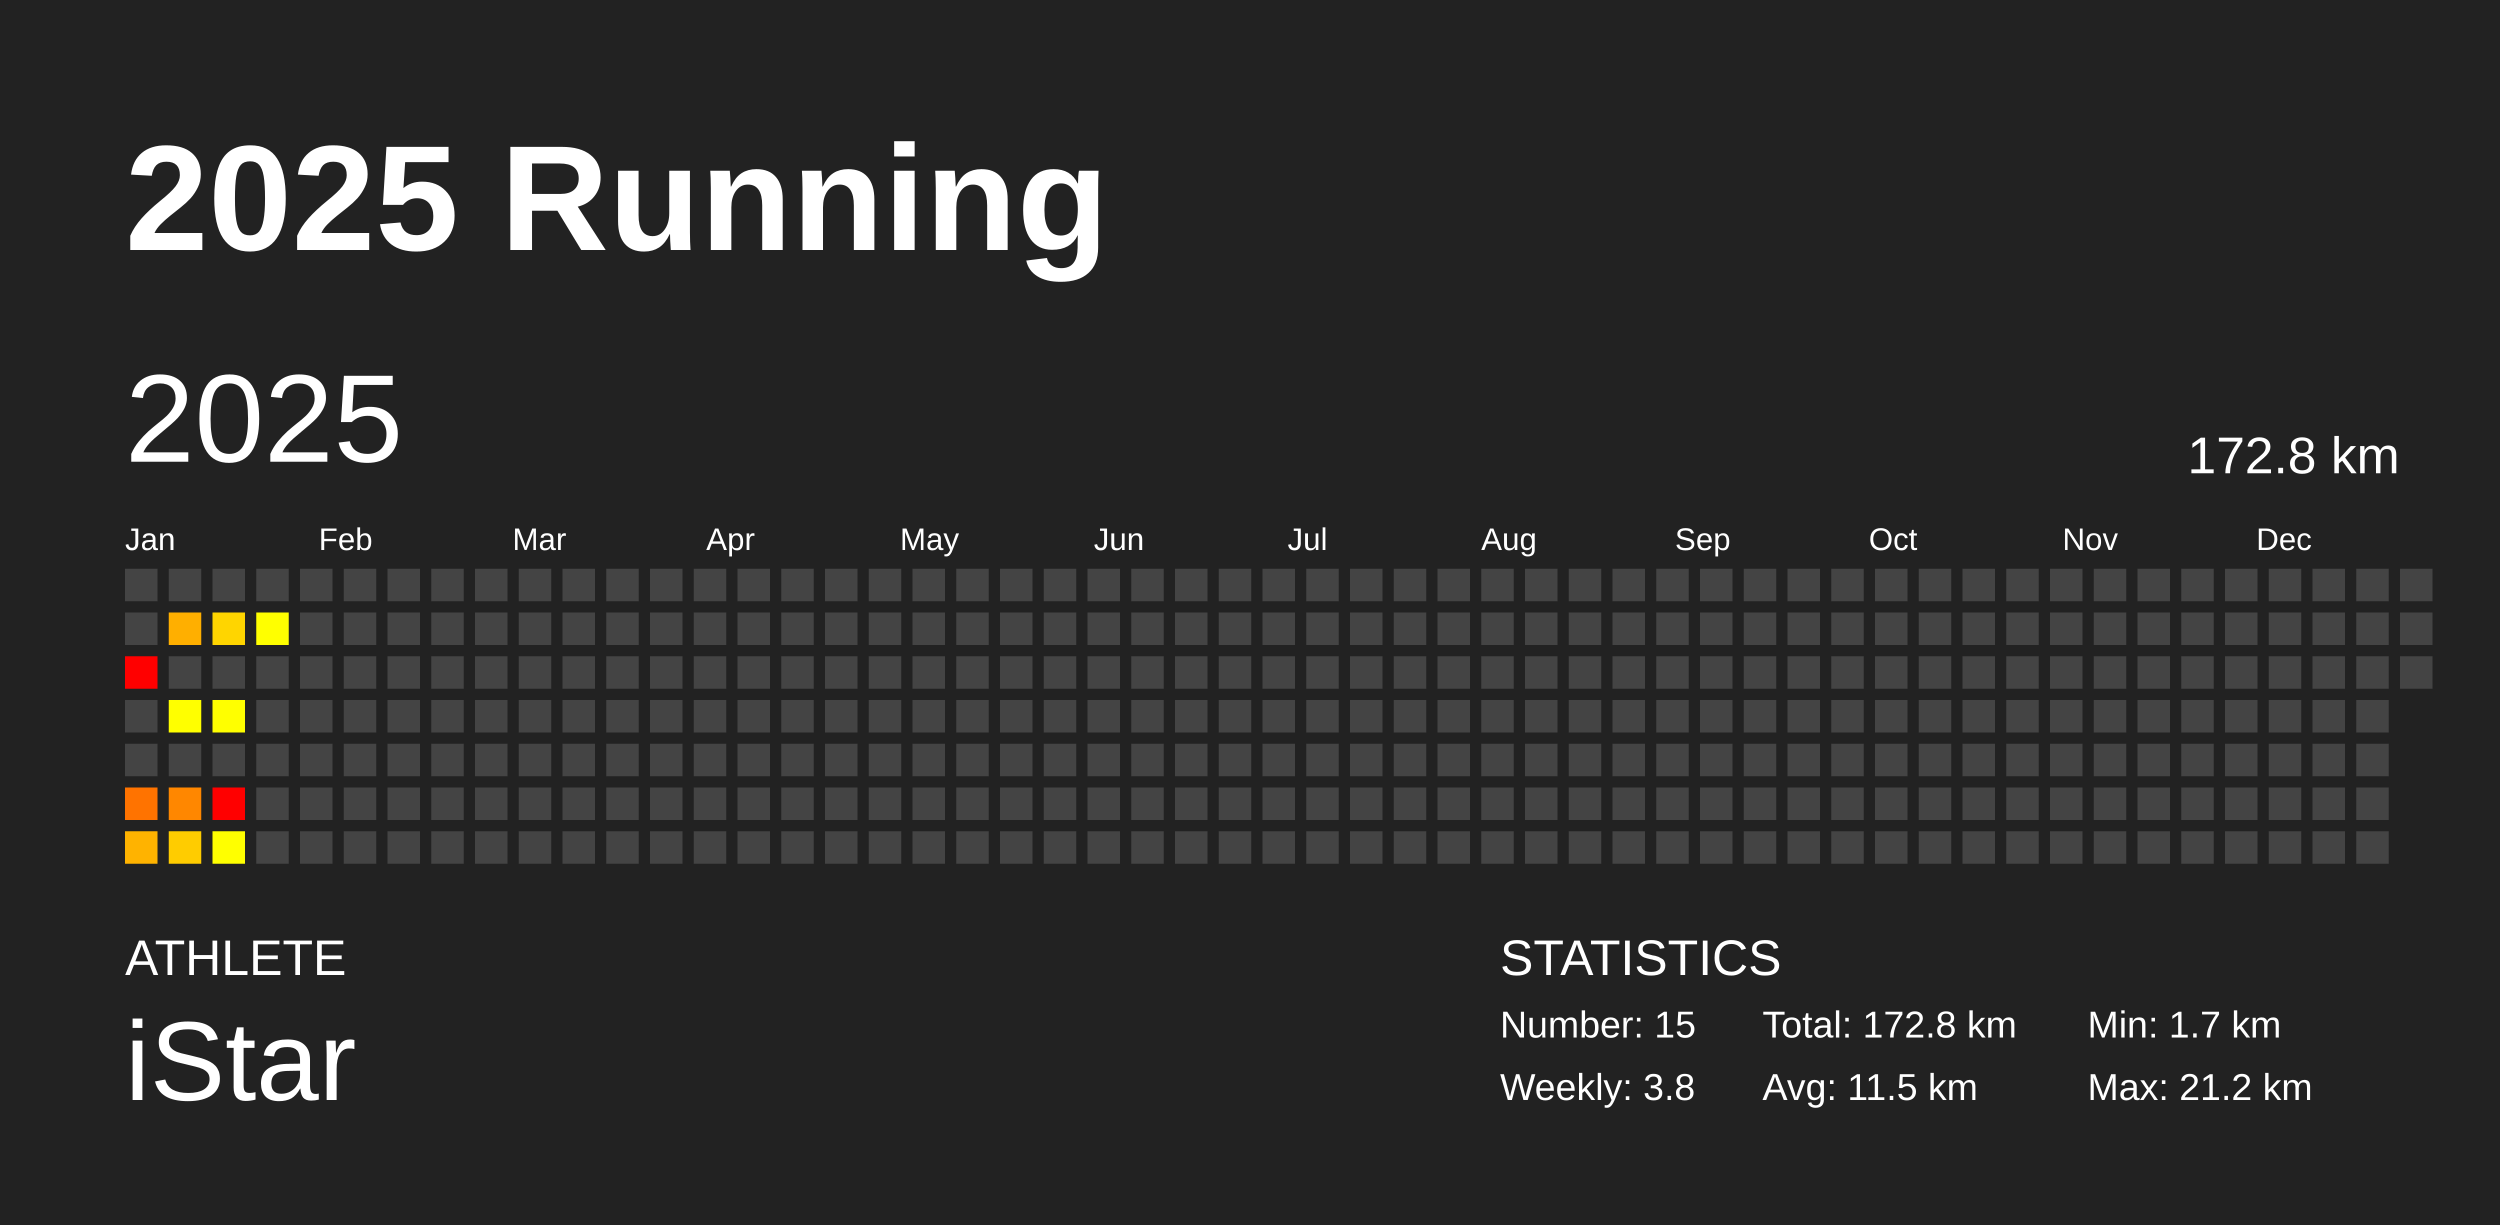
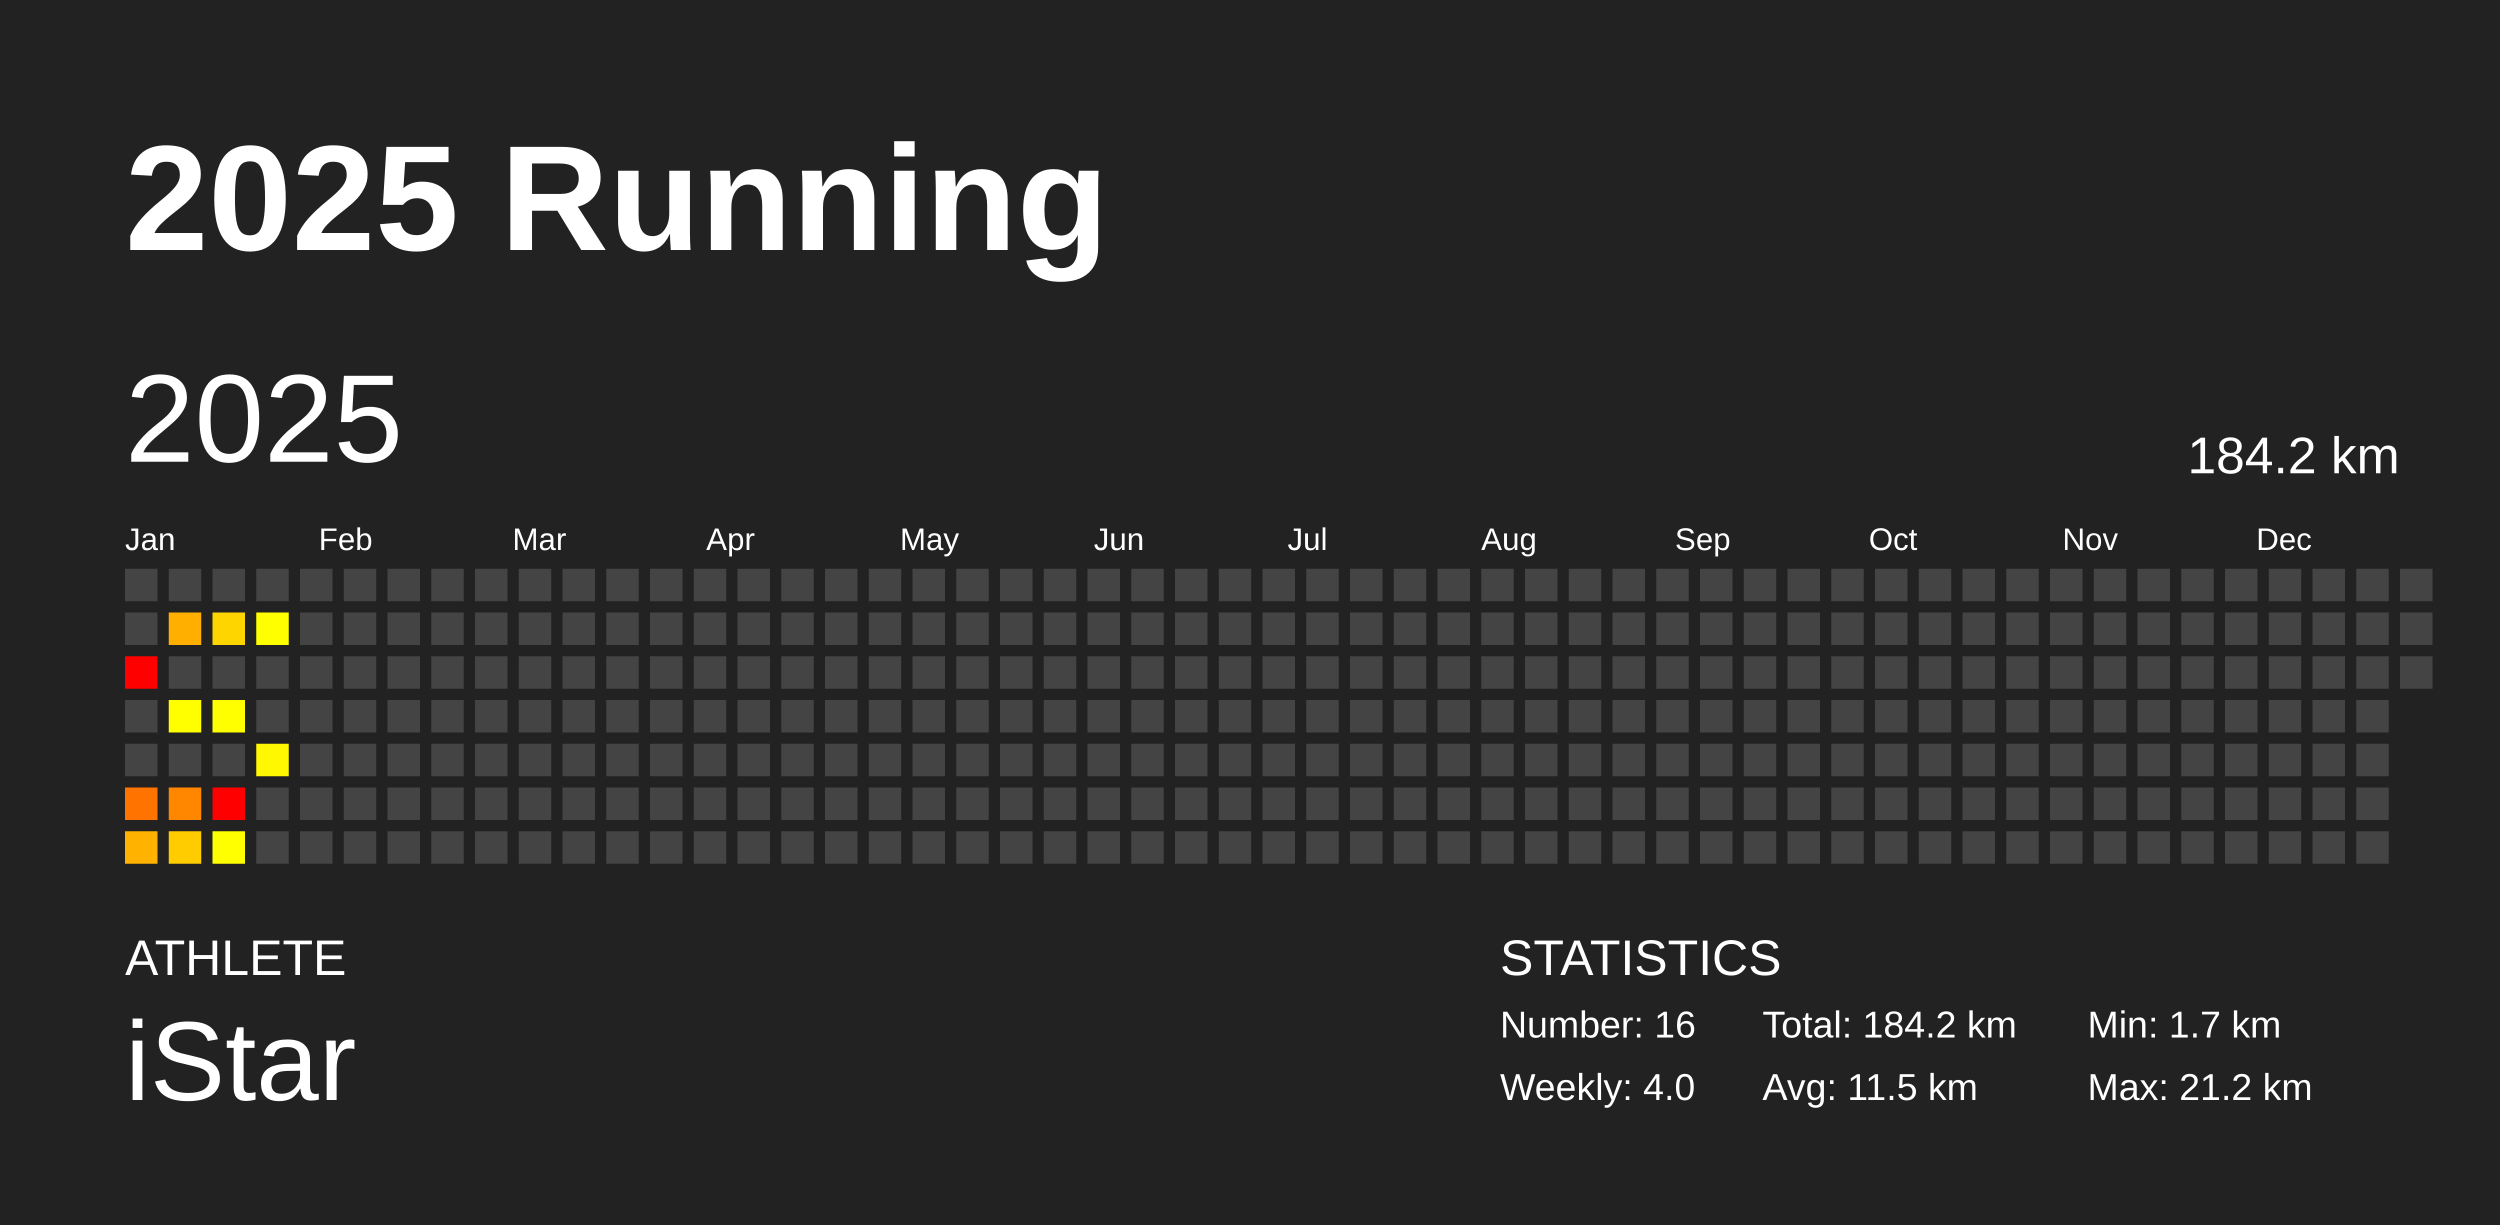
<svg xmlns="http://www.w3.org/2000/svg" baseProfile="full" height="98mm" version="1.1" viewBox="0,0,200,98" width="200mm">
  <defs />
  <rect fill="#222222" height="98" width="200" x="0" y="0" />
  <text fill="#FFFFFF" style="font-size:12px; font-family:Arial; font-weight:bold;" x="10" y="20">2025 Running</text>
  <text fill="#FFFFFF" style="font-size:4px; font-family:Arial" x="10" y="78">ATHLETE</text>
  <text fill="#FFFFFF" style="font-size:9px; font-family:Arial" x="10" y="88">iStar</text>
  <text fill="#FFFFFF" style="font-size:4px; font-family:Arial" x="120" y="78">STATISTICS</text>
-   <text fill="#FFFFFF" style="font-size:3px; font-family:Arial" x="120" y="83">Number: 15</text>
-   <text fill="#FFFFFF" style="font-size:3px; font-family:Arial" x="120" y="88">Weekly: 3.8</text>
-   <text fill="#FFFFFF" style="font-size:3px; font-family:Arial" x="141" y="83">Total: 172.8 km</text>
+   <text fill="#FFFFFF" style="font-size:3px; font-family:Arial" x="120" y="83">Number: 16</text>
+   <text fill="#FFFFFF" style="font-size:3px; font-family:Arial" x="120" y="88">Weekly: 4.0</text>
+   <text fill="#FFFFFF" style="font-size:3px; font-family:Arial" x="141" y="83">Total: 184.2 km</text>
  <text fill="#FFFFFF" style="font-size:3px; font-family:Arial" x="141" y="88">Avg: 11.5 km</text>
  <text fill="#FFFFFF" style="font-size:3px; font-family:Arial" x="167" y="83">Min: 1.7 km</text>
  <text fill="#FFFFFF" style="font-size:3px; font-family:Arial" x="167" y="88">Max: 21.2 km</text>
  <text dominant-baseline="hanging" fill="#FFFFFF" style="font-size:10.0px; font-family:Arial;" x="10" y="30">2025</text>
-   <text dominant-baseline="hanging" fill="#FFFFFF" style="font-size:4.125px; font-family:Arial;" x="175" y="35">172.8 km</text>
+   <text dominant-baseline="hanging" fill="#FFFFFF" style="font-size:4.125px; font-family:Arial;" x="175" y="35">184.2 km</text>
  <text fill="#FFFFFF" style="font-size:2.5px; font-family:Arial" x="10.0" y="44">Jan</text>
  <text fill="#FFFFFF" style="font-size:2.5px; font-family:Arial" x="25.5" y="44">Feb</text>
  <text fill="#FFFFFF" style="font-size:2.5px; font-family:Arial" x="41.0" y="44">Mar</text>
  <text fill="#FFFFFF" style="font-size:2.5px; font-family:Arial" x="56.5" y="44">Apr</text>
  <text fill="#FFFFFF" style="font-size:2.5px; font-family:Arial" x="72.0" y="44">May</text>
  <text fill="#FFFFFF" style="font-size:2.5px; font-family:Arial" x="87.5" y="44">Jun</text>
  <text fill="#FFFFFF" style="font-size:2.5px; font-family:Arial" x="103.0" y="44">Jul</text>
  <text fill="#FFFFFF" style="font-size:2.5px; font-family:Arial" x="118.5" y="44">Aug</text>
  <text fill="#FFFFFF" style="font-size:2.5px; font-family:Arial" x="134.0" y="44">Sep</text>
  <text fill="#FFFFFF" style="font-size:2.5px; font-family:Arial" x="149.5" y="44">Oct</text>
  <text fill="#FFFFFF" style="font-size:2.5px; font-family:Arial" x="165.0" y="44">Nov</text>
  <text fill="#FFFFFF" style="font-size:2.5px; font-family:Arial" x="180.5" y="44">Dec</text>
  <rect fill="#444444" height="2.6" width="2.6" x="10.0" y="45.5" />
  <rect fill="#444444" height="2.6" width="2.6" x="10.0" y="49.0" />
  <rect fill="red" height="2.6" width="2.6" x="10.0" y="52.5" />
  <rect fill="#444444" height="2.6" width="2.6" x="10.0" y="56.0" />
  <rect fill="#444444" height="2.6" width="2.6" x="10.0" y="59.5" />
  <rect fill="#ff7300" height="2.6" width="2.6" x="10.0" y="63.0" />
  <rect fill="#ffb300" height="2.6" width="2.6" x="10.0" y="66.5" />
  <rect fill="#444444" height="2.6" width="2.6" x="13.5" y="45.5" />
  <rect fill="#ffaf00" height="2.6" width="2.6" x="13.5" y="49.0" />
  <rect fill="#444444" height="2.6" width="2.6" x="13.5" y="52.5" />
  <rect fill="#ffff00" height="2.6" width="2.6" x="13.5" y="56.0" />
  <rect fill="#444444" height="2.6" width="2.6" x="13.5" y="59.5" />
  <rect fill="#ff8700" height="2.6" width="2.6" x="13.5" y="63.0" />
  <rect fill="#ffcc00" height="2.6" width="2.6" x="13.5" y="66.5" />
  <rect fill="#444444" height="2.6" width="2.6" x="17.0" y="45.5" />
  <rect fill="#ffd500" height="2.6" width="2.6" x="17.0" y="49.0" />
  <rect fill="#444444" height="2.6" width="2.6" x="17.0" y="52.5" />
  <rect fill="#ffff00" height="2.6" width="2.6" x="17.0" y="56.0" />
  <rect fill="#444444" height="2.6" width="2.6" x="17.0" y="59.5" />
  <rect fill="red" height="2.6" width="2.6" x="17.0" y="63.0" />
  <rect fill="#ffff00" height="2.6" width="2.6" x="17.0" y="66.5" />
  <rect fill="#444444" height="2.6" width="2.6" x="20.5" y="45.5" />
  <rect fill="#ffff00" height="2.6" width="2.6" x="20.5" y="49.0" />
  <rect fill="#444444" height="2.6" width="2.6" x="20.5" y="52.5" />
  <rect fill="#444444" height="2.6" width="2.6" x="20.5" y="56.0" />
-   <rect fill="#444444" height="2.6" width="2.6" x="20.5" y="59.5" />
+   <rect fill="#fff800" height="2.6" width="2.6" x="20.5" y="59.5" />
  <rect fill="#444444" height="2.6" width="2.6" x="20.5" y="63.0" />
  <rect fill="#444444" height="2.6" width="2.6" x="20.5" y="66.5" />
  <rect fill="#444444" height="2.6" width="2.6" x="24.0" y="45.5" />
  <rect fill="#444444" height="2.6" width="2.6" x="24.0" y="49.0" />
  <rect fill="#444444" height="2.6" width="2.6" x="24.0" y="52.5" />
  <rect fill="#444444" height="2.6" width="2.6" x="24.0" y="56.0" />
  <rect fill="#444444" height="2.6" width="2.6" x="24.0" y="59.5" />
  <rect fill="#444444" height="2.6" width="2.6" x="24.0" y="63.0" />
  <rect fill="#444444" height="2.6" width="2.6" x="24.0" y="66.5" />
  <rect fill="#444444" height="2.6" width="2.6" x="27.5" y="45.5" />
  <rect fill="#444444" height="2.6" width="2.6" x="27.5" y="49.0" />
  <rect fill="#444444" height="2.6" width="2.6" x="27.5" y="52.5" />
  <rect fill="#444444" height="2.6" width="2.6" x="27.5" y="56.0" />
  <rect fill="#444444" height="2.6" width="2.6" x="27.5" y="59.5" />
  <rect fill="#444444" height="2.6" width="2.6" x="27.5" y="63.0" />
  <rect fill="#444444" height="2.6" width="2.6" x="27.5" y="66.5" />
  <rect fill="#444444" height="2.6" width="2.6" x="31.0" y="45.5" />
  <rect fill="#444444" height="2.6" width="2.6" x="31.0" y="49.0" />
  <rect fill="#444444" height="2.6" width="2.6" x="31.0" y="52.5" />
  <rect fill="#444444" height="2.6" width="2.6" x="31.0" y="56.0" />
  <rect fill="#444444" height="2.6" width="2.6" x="31.0" y="59.5" />
  <rect fill="#444444" height="2.6" width="2.6" x="31.0" y="63.0" />
  <rect fill="#444444" height="2.6" width="2.6" x="31.0" y="66.5" />
  <rect fill="#444444" height="2.6" width="2.6" x="34.5" y="45.5" />
  <rect fill="#444444" height="2.6" width="2.6" x="34.5" y="49.0" />
  <rect fill="#444444" height="2.6" width="2.6" x="34.5" y="52.5" />
  <rect fill="#444444" height="2.6" width="2.6" x="34.5" y="56.0" />
  <rect fill="#444444" height="2.6" width="2.6" x="34.5" y="59.5" />
  <rect fill="#444444" height="2.6" width="2.6" x="34.5" y="63.0" />
  <rect fill="#444444" height="2.6" width="2.6" x="34.5" y="66.5" />
  <rect fill="#444444" height="2.6" width="2.6" x="38.0" y="45.5" />
  <rect fill="#444444" height="2.6" width="2.6" x="38.0" y="49.0" />
  <rect fill="#444444" height="2.6" width="2.6" x="38.0" y="52.5" />
  <rect fill="#444444" height="2.6" width="2.6" x="38.0" y="56.0" />
  <rect fill="#444444" height="2.6" width="2.6" x="38.0" y="59.5" />
  <rect fill="#444444" height="2.6" width="2.6" x="38.0" y="63.0" />
  <rect fill="#444444" height="2.6" width="2.6" x="38.0" y="66.5" />
  <rect fill="#444444" height="2.6" width="2.6" x="41.5" y="45.5" />
  <rect fill="#444444" height="2.6" width="2.6" x="41.5" y="49.0" />
  <rect fill="#444444" height="2.6" width="2.6" x="41.5" y="52.5" />
  <rect fill="#444444" height="2.6" width="2.6" x="41.5" y="56.0" />
  <rect fill="#444444" height="2.6" width="2.6" x="41.5" y="59.5" />
  <rect fill="#444444" height="2.6" width="2.6" x="41.5" y="63.0" />
  <rect fill="#444444" height="2.6" width="2.6" x="41.5" y="66.5" />
  <rect fill="#444444" height="2.6" width="2.6" x="45.0" y="45.5" />
  <rect fill="#444444" height="2.6" width="2.6" x="45.0" y="49.0" />
  <rect fill="#444444" height="2.6" width="2.6" x="45.0" y="52.5" />
  <rect fill="#444444" height="2.6" width="2.6" x="45.0" y="56.0" />
  <rect fill="#444444" height="2.6" width="2.6" x="45.0" y="59.5" />
  <rect fill="#444444" height="2.6" width="2.6" x="45.0" y="63.0" />
  <rect fill="#444444" height="2.6" width="2.6" x="45.0" y="66.5" />
  <rect fill="#444444" height="2.6" width="2.6" x="48.5" y="45.5" />
  <rect fill="#444444" height="2.6" width="2.6" x="48.5" y="49.0" />
  <rect fill="#444444" height="2.6" width="2.6" x="48.5" y="52.5" />
  <rect fill="#444444" height="2.6" width="2.6" x="48.5" y="56.0" />
  <rect fill="#444444" height="2.6" width="2.6" x="48.5" y="59.5" />
  <rect fill="#444444" height="2.6" width="2.6" x="48.5" y="63.0" />
  <rect fill="#444444" height="2.6" width="2.6" x="48.5" y="66.5" />
  <rect fill="#444444" height="2.6" width="2.6" x="52.0" y="45.5" />
  <rect fill="#444444" height="2.6" width="2.6" x="52.0" y="49.0" />
  <rect fill="#444444" height="2.6" width="2.6" x="52.0" y="52.5" />
  <rect fill="#444444" height="2.6" width="2.6" x="52.0" y="56.0" />
  <rect fill="#444444" height="2.6" width="2.6" x="52.0" y="59.5" />
  <rect fill="#444444" height="2.6" width="2.6" x="52.0" y="63.0" />
  <rect fill="#444444" height="2.6" width="2.6" x="52.0" y="66.5" />
  <rect fill="#444444" height="2.6" width="2.6" x="55.5" y="45.5" />
  <rect fill="#444444" height="2.6" width="2.6" x="55.5" y="49.0" />
  <rect fill="#444444" height="2.6" width="2.6" x="55.5" y="52.5" />
  <rect fill="#444444" height="2.6" width="2.6" x="55.5" y="56.0" />
  <rect fill="#444444" height="2.6" width="2.6" x="55.5" y="59.5" />
  <rect fill="#444444" height="2.6" width="2.6" x="55.5" y="63.0" />
  <rect fill="#444444" height="2.6" width="2.6" x="55.5" y="66.5" />
  <rect fill="#444444" height="2.6" width="2.6" x="59.0" y="45.5" />
  <rect fill="#444444" height="2.6" width="2.6" x="59.0" y="49.0" />
  <rect fill="#444444" height="2.6" width="2.6" x="59.0" y="52.5" />
  <rect fill="#444444" height="2.6" width="2.6" x="59.0" y="56.0" />
  <rect fill="#444444" height="2.6" width="2.6" x="59.0" y="59.5" />
  <rect fill="#444444" height="2.6" width="2.6" x="59.0" y="63.0" />
  <rect fill="#444444" height="2.6" width="2.6" x="59.0" y="66.5" />
  <rect fill="#444444" height="2.6" width="2.6" x="62.5" y="45.5" />
  <rect fill="#444444" height="2.6" width="2.6" x="62.5" y="49.0" />
  <rect fill="#444444" height="2.6" width="2.6" x="62.5" y="52.5" />
  <rect fill="#444444" height="2.6" width="2.6" x="62.5" y="56.0" />
  <rect fill="#444444" height="2.6" width="2.6" x="62.5" y="59.5" />
  <rect fill="#444444" height="2.6" width="2.6" x="62.5" y="63.0" />
  <rect fill="#444444" height="2.6" width="2.6" x="62.5" y="66.5" />
  <rect fill="#444444" height="2.6" width="2.6" x="66.0" y="45.5" />
  <rect fill="#444444" height="2.6" width="2.6" x="66.0" y="49.0" />
  <rect fill="#444444" height="2.6" width="2.6" x="66.0" y="52.5" />
  <rect fill="#444444" height="2.6" width="2.6" x="66.0" y="56.0" />
  <rect fill="#444444" height="2.6" width="2.6" x="66.0" y="59.5" />
  <rect fill="#444444" height="2.6" width="2.6" x="66.0" y="63.0" />
  <rect fill="#444444" height="2.6" width="2.6" x="66.0" y="66.5" />
  <rect fill="#444444" height="2.6" width="2.6" x="69.5" y="45.5" />
  <rect fill="#444444" height="2.6" width="2.6" x="69.5" y="49.0" />
  <rect fill="#444444" height="2.6" width="2.6" x="69.5" y="52.5" />
  <rect fill="#444444" height="2.6" width="2.6" x="69.5" y="56.0" />
  <rect fill="#444444" height="2.6" width="2.6" x="69.5" y="59.5" />
  <rect fill="#444444" height="2.6" width="2.6" x="69.5" y="63.0" />
  <rect fill="#444444" height="2.6" width="2.6" x="69.5" y="66.5" />
  <rect fill="#444444" height="2.6" width="2.6" x="73.0" y="45.5" />
  <rect fill="#444444" height="2.6" width="2.6" x="73.0" y="49.0" />
  <rect fill="#444444" height="2.6" width="2.6" x="73.0" y="52.5" />
  <rect fill="#444444" height="2.6" width="2.6" x="73.0" y="56.0" />
  <rect fill="#444444" height="2.6" width="2.6" x="73.0" y="59.5" />
  <rect fill="#444444" height="2.6" width="2.6" x="73.0" y="63.0" />
  <rect fill="#444444" height="2.6" width="2.6" x="73.0" y="66.5" />
  <rect fill="#444444" height="2.6" width="2.6" x="76.5" y="45.5" />
  <rect fill="#444444" height="2.6" width="2.6" x="76.5" y="49.0" />
  <rect fill="#444444" height="2.6" width="2.6" x="76.5" y="52.5" />
  <rect fill="#444444" height="2.6" width="2.6" x="76.5" y="56.0" />
  <rect fill="#444444" height="2.6" width="2.6" x="76.5" y="59.5" />
  <rect fill="#444444" height="2.6" width="2.6" x="76.5" y="63.0" />
  <rect fill="#444444" height="2.6" width="2.6" x="76.5" y="66.5" />
  <rect fill="#444444" height="2.6" width="2.6" x="80.0" y="45.5" />
  <rect fill="#444444" height="2.6" width="2.6" x="80.0" y="49.0" />
  <rect fill="#444444" height="2.6" width="2.6" x="80.0" y="52.5" />
  <rect fill="#444444" height="2.6" width="2.6" x="80.0" y="56.0" />
  <rect fill="#444444" height="2.6" width="2.6" x="80.0" y="59.5" />
  <rect fill="#444444" height="2.6" width="2.6" x="80.0" y="63.0" />
  <rect fill="#444444" height="2.6" width="2.6" x="80.0" y="66.5" />
  <rect fill="#444444" height="2.6" width="2.6" x="83.5" y="45.5" />
  <rect fill="#444444" height="2.6" width="2.6" x="83.5" y="49.0" />
  <rect fill="#444444" height="2.6" width="2.6" x="83.5" y="52.5" />
  <rect fill="#444444" height="2.6" width="2.6" x="83.5" y="56.0" />
  <rect fill="#444444" height="2.6" width="2.6" x="83.5" y="59.5" />
  <rect fill="#444444" height="2.6" width="2.6" x="83.5" y="63.0" />
  <rect fill="#444444" height="2.6" width="2.6" x="83.5" y="66.5" />
  <rect fill="#444444" height="2.6" width="2.6" x="87.0" y="45.5" />
  <rect fill="#444444" height="2.6" width="2.6" x="87.0" y="49.0" />
  <rect fill="#444444" height="2.6" width="2.6" x="87.0" y="52.5" />
  <rect fill="#444444" height="2.6" width="2.6" x="87.0" y="56.0" />
  <rect fill="#444444" height="2.6" width="2.6" x="87.0" y="59.5" />
  <rect fill="#444444" height="2.6" width="2.6" x="87.0" y="63.0" />
  <rect fill="#444444" height="2.6" width="2.6" x="87.0" y="66.5" />
  <rect fill="#444444" height="2.6" width="2.6" x="90.5" y="45.5" />
  <rect fill="#444444" height="2.6" width="2.6" x="90.5" y="49.0" />
  <rect fill="#444444" height="2.6" width="2.6" x="90.5" y="52.5" />
  <rect fill="#444444" height="2.6" width="2.6" x="90.5" y="56.0" />
  <rect fill="#444444" height="2.6" width="2.6" x="90.5" y="59.5" />
  <rect fill="#444444" height="2.6" width="2.6" x="90.5" y="63.0" />
  <rect fill="#444444" height="2.6" width="2.6" x="90.5" y="66.5" />
  <rect fill="#444444" height="2.6" width="2.6" x="94.0" y="45.5" />
  <rect fill="#444444" height="2.6" width="2.6" x="94.0" y="49.0" />
  <rect fill="#444444" height="2.6" width="2.6" x="94.0" y="52.5" />
  <rect fill="#444444" height="2.6" width="2.6" x="94.0" y="56.0" />
  <rect fill="#444444" height="2.6" width="2.6" x="94.0" y="59.5" />
  <rect fill="#444444" height="2.6" width="2.6" x="94.0" y="63.0" />
  <rect fill="#444444" height="2.6" width="2.6" x="94.0" y="66.5" />
  <rect fill="#444444" height="2.6" width="2.6" x="97.5" y="45.5" />
  <rect fill="#444444" height="2.6" width="2.6" x="97.5" y="49.0" />
  <rect fill="#444444" height="2.6" width="2.6" x="97.5" y="52.5" />
  <rect fill="#444444" height="2.6" width="2.6" x="97.5" y="56.0" />
  <rect fill="#444444" height="2.6" width="2.6" x="97.5" y="59.5" />
  <rect fill="#444444" height="2.6" width="2.6" x="97.5" y="63.0" />
  <rect fill="#444444" height="2.6" width="2.6" x="97.5" y="66.5" />
  <rect fill="#444444" height="2.6" width="2.6" x="101.0" y="45.5" />
  <rect fill="#444444" height="2.6" width="2.6" x="101.0" y="49.0" />
  <rect fill="#444444" height="2.6" width="2.6" x="101.0" y="52.5" />
  <rect fill="#444444" height="2.6" width="2.6" x="101.0" y="56.0" />
  <rect fill="#444444" height="2.6" width="2.6" x="101.0" y="59.5" />
  <rect fill="#444444" height="2.6" width="2.6" x="101.0" y="63.0" />
  <rect fill="#444444" height="2.6" width="2.6" x="101.0" y="66.5" />
  <rect fill="#444444" height="2.6" width="2.6" x="104.5" y="45.5" />
  <rect fill="#444444" height="2.6" width="2.6" x="104.5" y="49.0" />
  <rect fill="#444444" height="2.6" width="2.6" x="104.5" y="52.5" />
  <rect fill="#444444" height="2.6" width="2.6" x="104.5" y="56.0" />
  <rect fill="#444444" height="2.6" width="2.6" x="104.5" y="59.5" />
  <rect fill="#444444" height="2.6" width="2.6" x="104.5" y="63.0" />
  <rect fill="#444444" height="2.6" width="2.6" x="104.5" y="66.5" />
  <rect fill="#444444" height="2.6" width="2.6" x="108.0" y="45.5" />
  <rect fill="#444444" height="2.6" width="2.6" x="108.0" y="49.0" />
  <rect fill="#444444" height="2.6" width="2.6" x="108.0" y="52.5" />
  <rect fill="#444444" height="2.6" width="2.6" x="108.0" y="56.0" />
  <rect fill="#444444" height="2.6" width="2.6" x="108.0" y="59.5" />
  <rect fill="#444444" height="2.6" width="2.6" x="108.0" y="63.0" />
  <rect fill="#444444" height="2.6" width="2.6" x="108.0" y="66.5" />
  <rect fill="#444444" height="2.6" width="2.6" x="111.5" y="45.5" />
  <rect fill="#444444" height="2.6" width="2.6" x="111.5" y="49.0" />
  <rect fill="#444444" height="2.6" width="2.6" x="111.5" y="52.5" />
  <rect fill="#444444" height="2.6" width="2.6" x="111.5" y="56.0" />
  <rect fill="#444444" height="2.6" width="2.6" x="111.5" y="59.5" />
  <rect fill="#444444" height="2.6" width="2.6" x="111.5" y="63.0" />
  <rect fill="#444444" height="2.6" width="2.6" x="111.5" y="66.5" />
  <rect fill="#444444" height="2.6" width="2.6" x="115.0" y="45.5" />
  <rect fill="#444444" height="2.6" width="2.6" x="115.0" y="49.0" />
  <rect fill="#444444" height="2.6" width="2.6" x="115.0" y="52.5" />
  <rect fill="#444444" height="2.6" width="2.6" x="115.0" y="56.0" />
  <rect fill="#444444" height="2.6" width="2.6" x="115.0" y="59.5" />
  <rect fill="#444444" height="2.6" width="2.6" x="115.0" y="63.0" />
  <rect fill="#444444" height="2.6" width="2.6" x="115.0" y="66.5" />
  <rect fill="#444444" height="2.6" width="2.6" x="118.5" y="45.5" />
  <rect fill="#444444" height="2.6" width="2.6" x="118.5" y="49.0" />
  <rect fill="#444444" height="2.6" width="2.6" x="118.5" y="52.5" />
  <rect fill="#444444" height="2.6" width="2.6" x="118.5" y="56.0" />
  <rect fill="#444444" height="2.6" width="2.6" x="118.5" y="59.5" />
  <rect fill="#444444" height="2.6" width="2.6" x="118.5" y="63.0" />
  <rect fill="#444444" height="2.6" width="2.6" x="118.5" y="66.5" />
  <rect fill="#444444" height="2.6" width="2.6" x="122.0" y="45.5" />
  <rect fill="#444444" height="2.6" width="2.6" x="122.0" y="49.0" />
  <rect fill="#444444" height="2.6" width="2.6" x="122.0" y="52.5" />
  <rect fill="#444444" height="2.6" width="2.6" x="122.0" y="56.0" />
  <rect fill="#444444" height="2.6" width="2.6" x="122.0" y="59.5" />
  <rect fill="#444444" height="2.6" width="2.6" x="122.0" y="63.0" />
  <rect fill="#444444" height="2.6" width="2.6" x="122.0" y="66.5" />
  <rect fill="#444444" height="2.6" width="2.6" x="125.5" y="45.5" />
  <rect fill="#444444" height="2.6" width="2.6" x="125.5" y="49.0" />
  <rect fill="#444444" height="2.6" width="2.6" x="125.5" y="52.5" />
  <rect fill="#444444" height="2.6" width="2.6" x="125.5" y="56.0" />
  <rect fill="#444444" height="2.6" width="2.6" x="125.5" y="59.5" />
  <rect fill="#444444" height="2.6" width="2.6" x="125.5" y="63.0" />
  <rect fill="#444444" height="2.6" width="2.6" x="125.5" y="66.5" />
  <rect fill="#444444" height="2.6" width="2.6" x="129.0" y="45.5" />
  <rect fill="#444444" height="2.6" width="2.6" x="129.0" y="49.0" />
  <rect fill="#444444" height="2.6" width="2.6" x="129.0" y="52.5" />
  <rect fill="#444444" height="2.6" width="2.6" x="129.0" y="56.0" />
  <rect fill="#444444" height="2.6" width="2.6" x="129.0" y="59.5" />
  <rect fill="#444444" height="2.6" width="2.6" x="129.0" y="63.0" />
  <rect fill="#444444" height="2.6" width="2.6" x="129.0" y="66.5" />
  <rect fill="#444444" height="2.6" width="2.6" x="132.5" y="45.5" />
  <rect fill="#444444" height="2.6" width="2.6" x="132.5" y="49.0" />
  <rect fill="#444444" height="2.6" width="2.6" x="132.5" y="52.5" />
  <rect fill="#444444" height="2.6" width="2.6" x="132.5" y="56.0" />
  <rect fill="#444444" height="2.6" width="2.6" x="132.5" y="59.5" />
  <rect fill="#444444" height="2.6" width="2.6" x="132.5" y="63.0" />
  <rect fill="#444444" height="2.6" width="2.6" x="132.5" y="66.5" />
  <rect fill="#444444" height="2.6" width="2.6" x="136.0" y="45.5" />
  <rect fill="#444444" height="2.6" width="2.6" x="136.0" y="49.0" />
  <rect fill="#444444" height="2.6" width="2.6" x="136.0" y="52.5" />
  <rect fill="#444444" height="2.6" width="2.6" x="136.0" y="56.0" />
  <rect fill="#444444" height="2.6" width="2.6" x="136.0" y="59.5" />
  <rect fill="#444444" height="2.6" width="2.6" x="136.0" y="63.0" />
  <rect fill="#444444" height="2.6" width="2.6" x="136.0" y="66.5" />
  <rect fill="#444444" height="2.6" width="2.6" x="139.5" y="45.5" />
  <rect fill="#444444" height="2.6" width="2.6" x="139.5" y="49.0" />
  <rect fill="#444444" height="2.6" width="2.6" x="139.5" y="52.5" />
  <rect fill="#444444" height="2.6" width="2.6" x="139.5" y="56.0" />
  <rect fill="#444444" height="2.6" width="2.6" x="139.5" y="59.5" />
  <rect fill="#444444" height="2.6" width="2.6" x="139.5" y="63.0" />
  <rect fill="#444444" height="2.6" width="2.6" x="139.5" y="66.5" />
  <rect fill="#444444" height="2.6" width="2.6" x="143.0" y="45.5" />
  <rect fill="#444444" height="2.6" width="2.6" x="143.0" y="49.0" />
  <rect fill="#444444" height="2.6" width="2.6" x="143.0" y="52.5" />
  <rect fill="#444444" height="2.6" width="2.6" x="143.0" y="56.0" />
  <rect fill="#444444" height="2.6" width="2.6" x="143.0" y="59.5" />
  <rect fill="#444444" height="2.6" width="2.6" x="143.0" y="63.0" />
  <rect fill="#444444" height="2.6" width="2.6" x="143.0" y="66.5" />
  <rect fill="#444444" height="2.6" width="2.6" x="146.5" y="45.5" />
  <rect fill="#444444" height="2.6" width="2.6" x="146.5" y="49.0" />
  <rect fill="#444444" height="2.6" width="2.6" x="146.5" y="52.5" />
  <rect fill="#444444" height="2.6" width="2.6" x="146.5" y="56.0" />
  <rect fill="#444444" height="2.6" width="2.6" x="146.5" y="59.5" />
  <rect fill="#444444" height="2.6" width="2.6" x="146.5" y="63.0" />
  <rect fill="#444444" height="2.6" width="2.6" x="146.5" y="66.5" />
  <rect fill="#444444" height="2.6" width="2.6" x="150.0" y="45.5" />
  <rect fill="#444444" height="2.6" width="2.6" x="150.0" y="49.0" />
  <rect fill="#444444" height="2.6" width="2.6" x="150.0" y="52.5" />
  <rect fill="#444444" height="2.6" width="2.6" x="150.0" y="56.0" />
  <rect fill="#444444" height="2.6" width="2.6" x="150.0" y="59.5" />
  <rect fill="#444444" height="2.6" width="2.6" x="150.0" y="63.0" />
  <rect fill="#444444" height="2.6" width="2.6" x="150.0" y="66.5" />
  <rect fill="#444444" height="2.6" width="2.6" x="153.5" y="45.5" />
  <rect fill="#444444" height="2.6" width="2.6" x="153.5" y="49.0" />
  <rect fill="#444444" height="2.6" width="2.6" x="153.5" y="52.5" />
  <rect fill="#444444" height="2.6" width="2.6" x="153.5" y="56.0" />
  <rect fill="#444444" height="2.6" width="2.6" x="153.5" y="59.5" />
  <rect fill="#444444" height="2.6" width="2.6" x="153.5" y="63.0" />
  <rect fill="#444444" height="2.6" width="2.6" x="153.5" y="66.5" />
  <rect fill="#444444" height="2.6" width="2.6" x="157.0" y="45.5" />
  <rect fill="#444444" height="2.6" width="2.6" x="157.0" y="49.0" />
  <rect fill="#444444" height="2.6" width="2.6" x="157.0" y="52.5" />
  <rect fill="#444444" height="2.6" width="2.6" x="157.0" y="56.0" />
  <rect fill="#444444" height="2.6" width="2.6" x="157.0" y="59.5" />
  <rect fill="#444444" height="2.6" width="2.6" x="157.0" y="63.0" />
  <rect fill="#444444" height="2.6" width="2.6" x="157.0" y="66.5" />
  <rect fill="#444444" height="2.6" width="2.6" x="160.5" y="45.5" />
  <rect fill="#444444" height="2.6" width="2.6" x="160.5" y="49.0" />
  <rect fill="#444444" height="2.6" width="2.6" x="160.5" y="52.5" />
  <rect fill="#444444" height="2.6" width="2.6" x="160.5" y="56.0" />
  <rect fill="#444444" height="2.6" width="2.6" x="160.5" y="59.5" />
  <rect fill="#444444" height="2.6" width="2.6" x="160.5" y="63.0" />
  <rect fill="#444444" height="2.6" width="2.6" x="160.5" y="66.5" />
  <rect fill="#444444" height="2.6" width="2.6" x="164.0" y="45.5" />
  <rect fill="#444444" height="2.6" width="2.6" x="164.0" y="49.0" />
  <rect fill="#444444" height="2.6" width="2.6" x="164.0" y="52.5" />
  <rect fill="#444444" height="2.6" width="2.6" x="164.0" y="56.0" />
  <rect fill="#444444" height="2.6" width="2.6" x="164.0" y="59.5" />
  <rect fill="#444444" height="2.6" width="2.6" x="164.0" y="63.0" />
  <rect fill="#444444" height="2.6" width="2.6" x="164.0" y="66.5" />
  <rect fill="#444444" height="2.6" width="2.6" x="167.5" y="45.5" />
  <rect fill="#444444" height="2.6" width="2.6" x="167.5" y="49.0" />
  <rect fill="#444444" height="2.6" width="2.6" x="167.5" y="52.5" />
  <rect fill="#444444" height="2.6" width="2.6" x="167.5" y="56.0" />
  <rect fill="#444444" height="2.6" width="2.6" x="167.5" y="59.5" />
  <rect fill="#444444" height="2.6" width="2.6" x="167.5" y="63.0" />
  <rect fill="#444444" height="2.6" width="2.6" x="167.5" y="66.5" />
  <rect fill="#444444" height="2.6" width="2.6" x="171.0" y="45.5" />
  <rect fill="#444444" height="2.6" width="2.6" x="171.0" y="49.0" />
  <rect fill="#444444" height="2.6" width="2.6" x="171.0" y="52.5" />
  <rect fill="#444444" height="2.6" width="2.6" x="171.0" y="56.0" />
  <rect fill="#444444" height="2.6" width="2.6" x="171.0" y="59.5" />
  <rect fill="#444444" height="2.6" width="2.6" x="171.0" y="63.0" />
  <rect fill="#444444" height="2.6" width="2.6" x="171.0" y="66.5" />
  <rect fill="#444444" height="2.6" width="2.6" x="174.5" y="45.5" />
  <rect fill="#444444" height="2.6" width="2.6" x="174.5" y="49.0" />
  <rect fill="#444444" height="2.6" width="2.6" x="174.5" y="52.5" />
  <rect fill="#444444" height="2.6" width="2.6" x="174.5" y="56.0" />
  <rect fill="#444444" height="2.6" width="2.6" x="174.5" y="59.5" />
  <rect fill="#444444" height="2.6" width="2.6" x="174.5" y="63.0" />
  <rect fill="#444444" height="2.6" width="2.6" x="174.5" y="66.5" />
  <rect fill="#444444" height="2.6" width="2.6" x="178.0" y="45.5" />
  <rect fill="#444444" height="2.6" width="2.6" x="178.0" y="49.0" />
  <rect fill="#444444" height="2.6" width="2.6" x="178.0" y="52.5" />
  <rect fill="#444444" height="2.6" width="2.6" x="178.0" y="56.0" />
  <rect fill="#444444" height="2.6" width="2.6" x="178.0" y="59.5" />
  <rect fill="#444444" height="2.6" width="2.6" x="178.0" y="63.0" />
  <rect fill="#444444" height="2.6" width="2.6" x="178.0" y="66.5" />
  <rect fill="#444444" height="2.6" width="2.6" x="181.5" y="45.5" />
  <rect fill="#444444" height="2.6" width="2.6" x="181.5" y="49.0" />
  <rect fill="#444444" height="2.6" width="2.6" x="181.5" y="52.5" />
  <rect fill="#444444" height="2.6" width="2.6" x="181.5" y="56.0" />
  <rect fill="#444444" height="2.6" width="2.6" x="181.5" y="59.5" />
  <rect fill="#444444" height="2.6" width="2.6" x="181.5" y="63.0" />
  <rect fill="#444444" height="2.6" width="2.6" x="181.5" y="66.5" />
  <rect fill="#444444" height="2.6" width="2.6" x="185.0" y="45.5" />
  <rect fill="#444444" height="2.6" width="2.6" x="185.0" y="49.0" />
  <rect fill="#444444" height="2.6" width="2.6" x="185.0" y="52.5" />
  <rect fill="#444444" height="2.6" width="2.6" x="185.0" y="56.0" />
  <rect fill="#444444" height="2.6" width="2.6" x="185.0" y="59.5" />
  <rect fill="#444444" height="2.6" width="2.6" x="185.0" y="63.0" />
  <rect fill="#444444" height="2.6" width="2.6" x="185.0" y="66.5" />
  <rect fill="#444444" height="2.6" width="2.6" x="188.5" y="45.5" />
  <rect fill="#444444" height="2.6" width="2.6" x="188.5" y="49.0" />
  <rect fill="#444444" height="2.6" width="2.6" x="188.5" y="52.5" />
  <rect fill="#444444" height="2.6" width="2.6" x="188.5" y="56.0" />
  <rect fill="#444444" height="2.6" width="2.6" x="188.5" y="59.5" />
  <rect fill="#444444" height="2.6" width="2.6" x="188.5" y="63.0" />
  <rect fill="#444444" height="2.6" width="2.6" x="188.5" y="66.5" />
  <rect fill="#444444" height="2.6" width="2.6" x="192.0" y="45.5" />
  <rect fill="#444444" height="2.6" width="2.6" x="192.0" y="49.0" />
  <rect fill="#444444" height="2.6" width="2.6" x="192.0" y="52.5" />
</svg>
